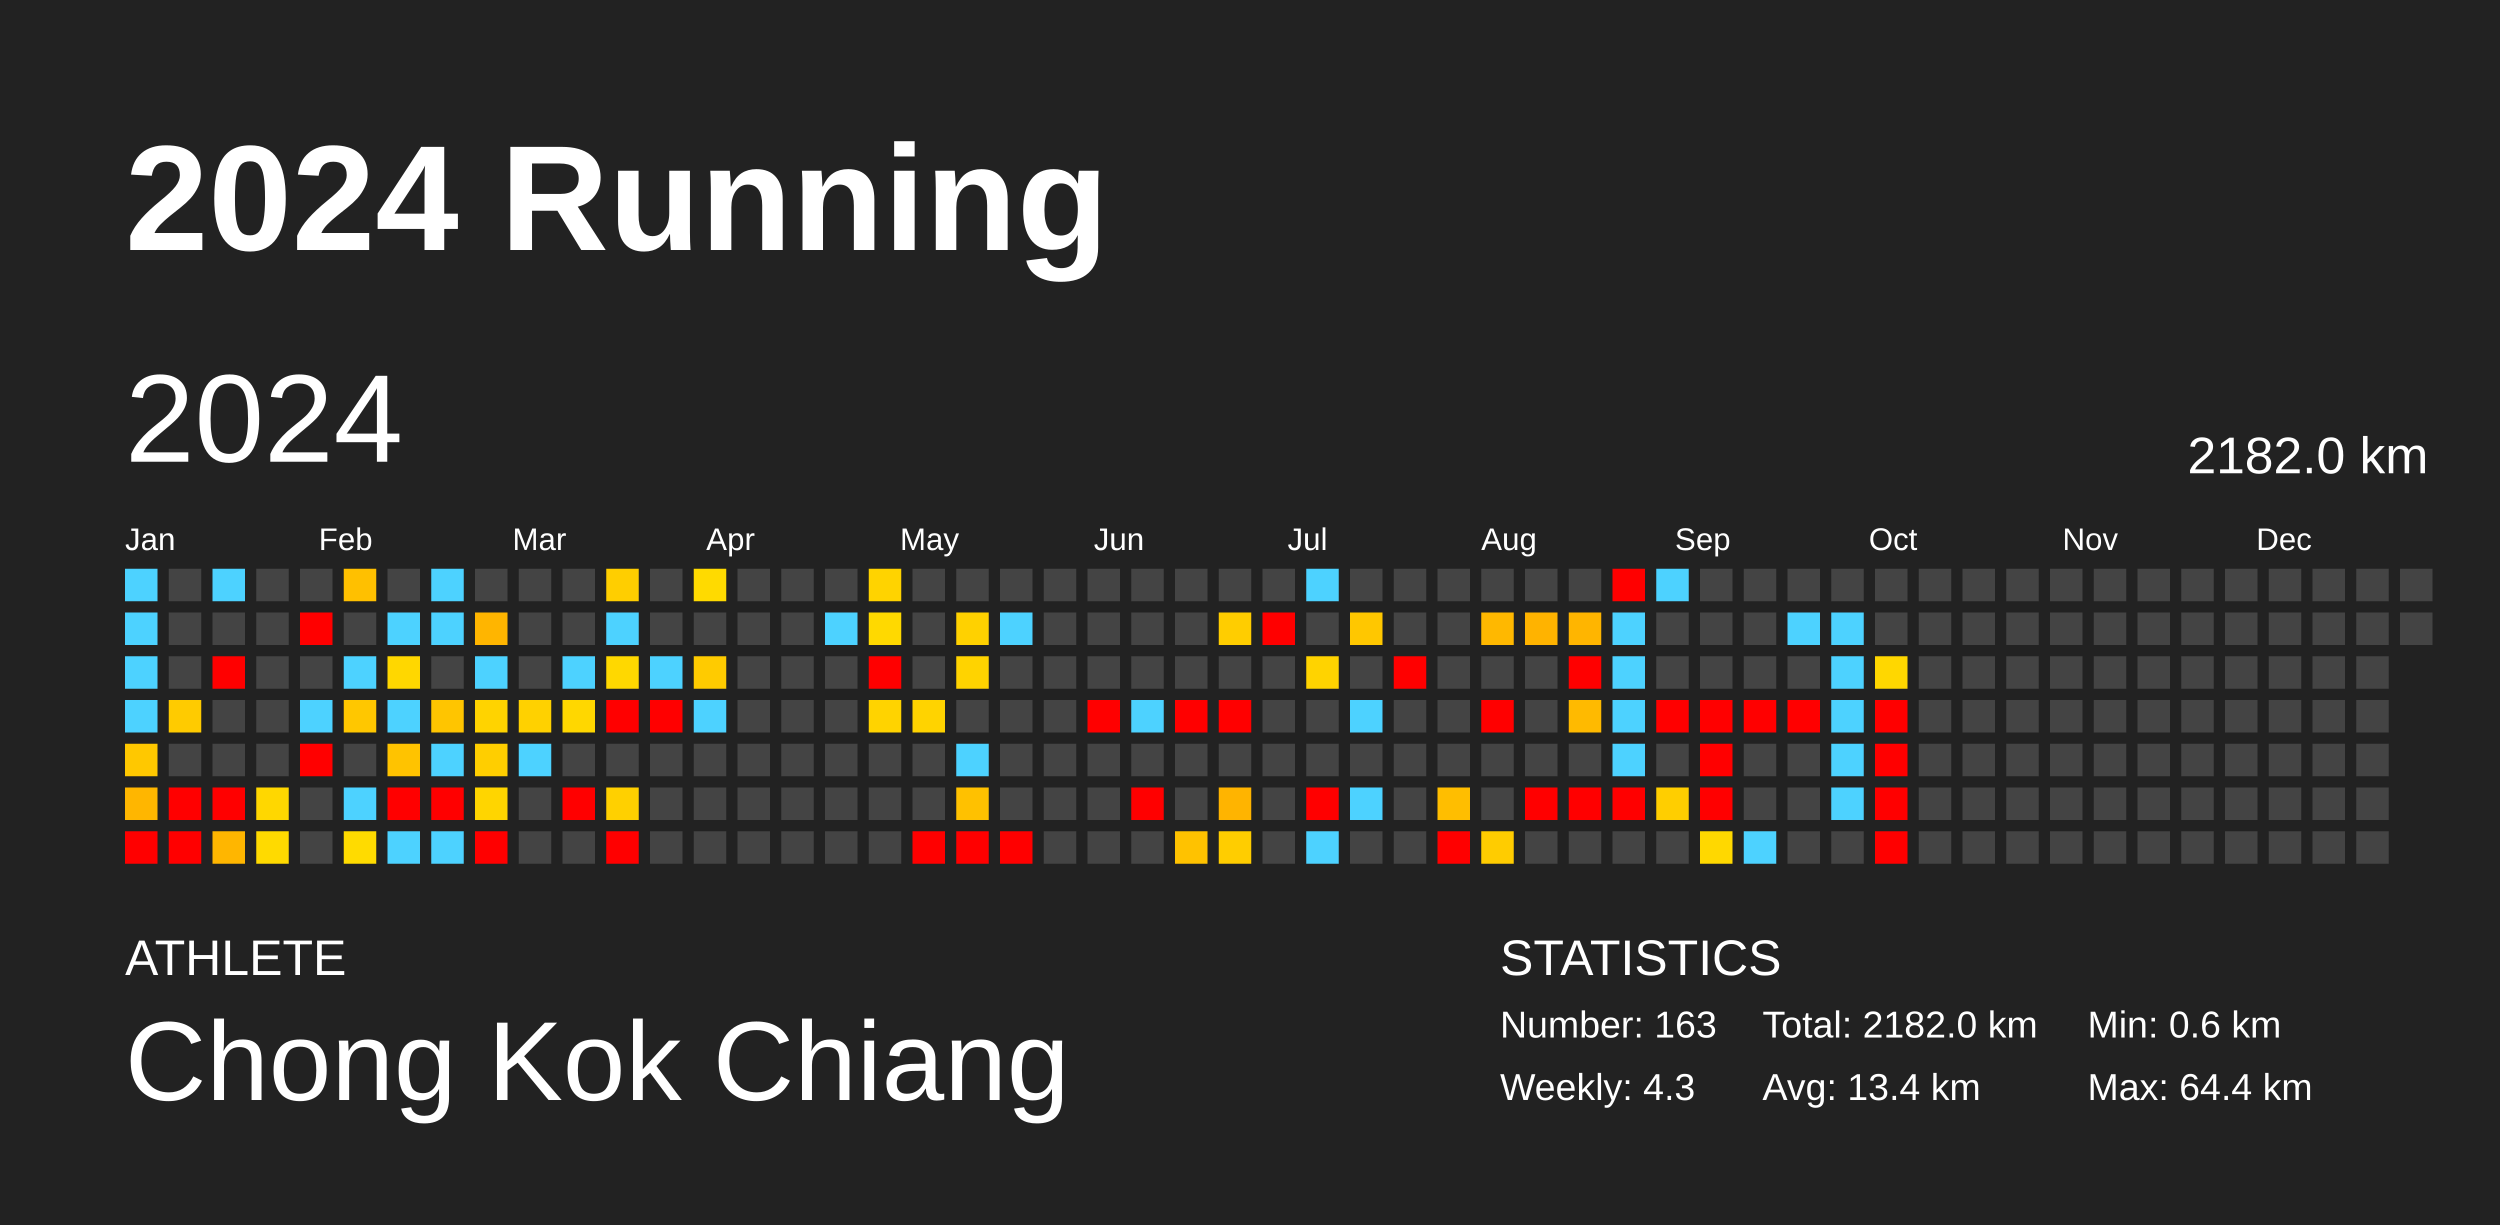
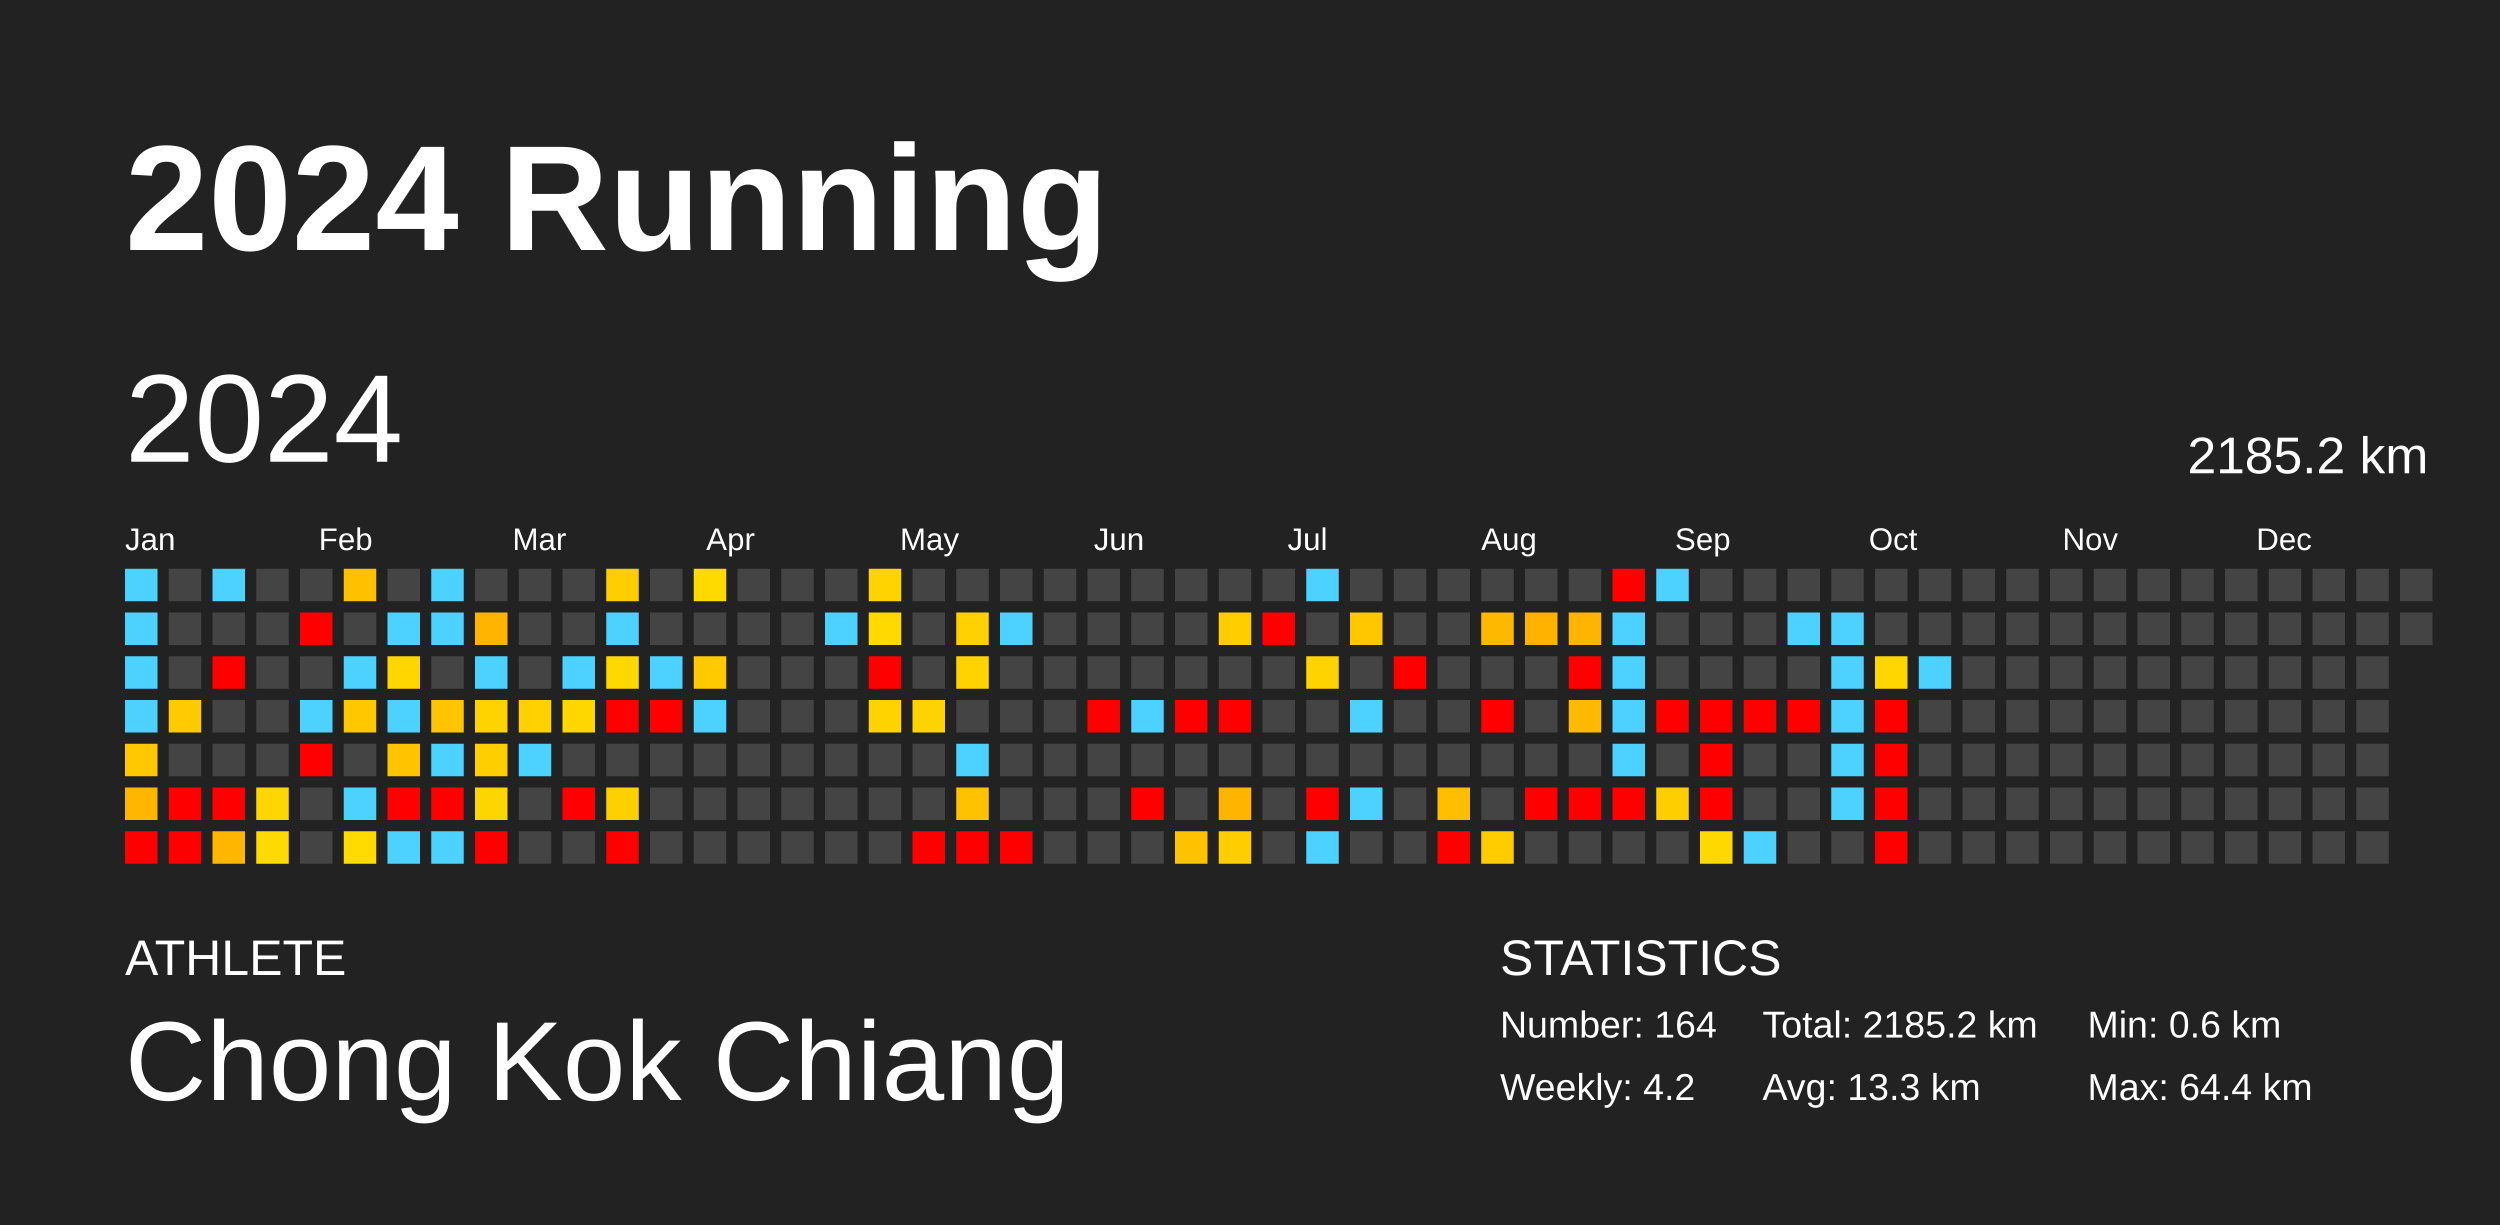
<svg xmlns="http://www.w3.org/2000/svg" baseProfile="full" height="98mm" version="1.1" viewBox="0,0,200,98" width="200mm">
  <defs />
  <rect fill="#222222" height="98" width="200" x="0" y="0" />
  <text fill="#FFFFFF" style="font-size:12px; font-family:Arial; font-weight:bold;" x="10" y="20">2024 Running</text>
  <text fill="#FFFFFF" style="font-size:4px; font-family:Arial" x="10" y="78">ATHLETE</text>
  <text fill="#FFFFFF" style="font-size:9px; font-family:Arial" x="10" y="88">Chong Kok Chiang</text>
  <text fill="#FFFFFF" style="font-size:4px; font-family:Arial" x="120" y="78">STATISTICS</text>
-   <text fill="#FFFFFF" style="font-size:3px; font-family:Arial" x="120" y="83">Number: 163</text>
-   <text fill="#FFFFFF" style="font-size:3px; font-family:Arial" x="120" y="88">Weekly: 4.3</text>
-   <text fill="#FFFFFF" style="font-size:3px; font-family:Arial" x="141" y="83">Total: 2182.0 km</text>
-   <text fill="#FFFFFF" style="font-size:3px; font-family:Arial" x="141" y="88">Avg: 13.4 km</text>
+   <text fill="#FFFFFF" style="font-size:3px; font-family:Arial" x="120" y="83">Number: 164</text>
+   <text fill="#FFFFFF" style="font-size:3px; font-family:Arial" x="120" y="88">Weekly: 4.2</text>
+   <text fill="#FFFFFF" style="font-size:3px; font-family:Arial" x="141" y="83">Total: 2185.2 km</text>
+   <text fill="#FFFFFF" style="font-size:3px; font-family:Arial" x="141" y="88">Avg: 13.3 km</text>
  <text fill="#FFFFFF" style="font-size:3px; font-family:Arial" x="167" y="83">Min: 0.6 km</text>
  <text fill="#FFFFFF" style="font-size:3px; font-family:Arial" x="167" y="88">Max: 64.4 km</text>
  <text dominant-baseline="hanging" fill="#FFFFFF" style="font-size:10.0px; font-family:Arial;" x="10" y="30">2024</text>
-   <text dominant-baseline="hanging" fill="#FFFFFF" style="font-size:4.125px; font-family:Arial;" x="175" y="35">2182.0 km</text>
+   <text dominant-baseline="hanging" fill="#FFFFFF" style="font-size:4.125px; font-family:Arial;" x="175" y="35">2185.2 km</text>
  <text fill="#FFFFFF" style="font-size:2.5px; font-family:Arial" x="10.0" y="44">Jan</text>
  <text fill="#FFFFFF" style="font-size:2.5px; font-family:Arial" x="25.5" y="44">Feb</text>
  <text fill="#FFFFFF" style="font-size:2.5px; font-family:Arial" x="41.0" y="44">Mar</text>
  <text fill="#FFFFFF" style="font-size:2.5px; font-family:Arial" x="56.5" y="44">Apr</text>
  <text fill="#FFFFFF" style="font-size:2.5px; font-family:Arial" x="72.0" y="44">May</text>
  <text fill="#FFFFFF" style="font-size:2.5px; font-family:Arial" x="87.5" y="44">Jun</text>
  <text fill="#FFFFFF" style="font-size:2.5px; font-family:Arial" x="103.0" y="44">Jul</text>
  <text fill="#FFFFFF" style="font-size:2.5px; font-family:Arial" x="118.5" y="44">Aug</text>
  <text fill="#FFFFFF" style="font-size:2.5px; font-family:Arial" x="134.0" y="44">Sep</text>
  <text fill="#FFFFFF" style="font-size:2.5px; font-family:Arial" x="149.5" y="44">Oct</text>
  <text fill="#FFFFFF" style="font-size:2.5px; font-family:Arial" x="165.0" y="44">Nov</text>
  <text fill="#FFFFFF" style="font-size:2.5px; font-family:Arial" x="180.5" y="44">Dec</text>
  <rect fill="#4dd2ff" height="2.6" width="2.6" x="10.0" y="45.5" />
  <rect fill="#4dd2ff" height="2.6" width="2.6" x="10.0" y="49.0" />
  <rect fill="#4dd2ff" height="2.6" width="2.6" x="10.0" y="52.5" />
  <rect fill="#4dd2ff" height="2.6" width="2.6" x="10.0" y="56.0" />
  <rect fill="#ffc800" height="2.6" width="2.6" x="10.0" y="59.5" />
  <rect fill="#ffb600" height="2.6" width="2.6" x="10.0" y="63.0" />
  <rect fill="red" height="2.6" width="2.6" x="10.0" y="66.5" />
  <rect fill="#444444" height="2.6" width="2.6" x="13.5" y="45.5" />
  <rect fill="#444444" height="2.6" width="2.6" x="13.5" y="49.0" />
  <rect fill="#444444" height="2.6" width="2.6" x="13.5" y="52.5" />
  <rect fill="#ffcb00" height="2.6" width="2.6" x="13.5" y="56.0" />
  <rect fill="#444444" height="2.6" width="2.6" x="13.5" y="59.5" />
  <rect fill="red" height="2.6" width="2.6" x="13.5" y="63.0" />
  <rect fill="red" height="2.6" width="2.6" x="13.5" y="66.5" />
  <rect fill="#4dd2ff" height="2.6" width="2.6" x="17.0" y="45.5" />
  <rect fill="#444444" height="2.6" width="2.6" x="17.0" y="49.0" />
  <rect fill="red" height="2.6" width="2.6" x="17.0" y="52.5" />
  <rect fill="#444444" height="2.6" width="2.6" x="17.0" y="56.0" />
  <rect fill="#444444" height="2.6" width="2.6" x="17.0" y="59.5" />
  <rect fill="red" height="2.6" width="2.6" x="17.0" y="63.0" />
  <rect fill="#ffb600" height="2.6" width="2.6" x="17.0" y="66.5" />
  <rect fill="#444444" height="2.6" width="2.6" x="20.5" y="45.5" />
  <rect fill="#444444" height="2.6" width="2.6" x="20.5" y="49.0" />
  <rect fill="#444444" height="2.6" width="2.6" x="20.5" y="52.5" />
  <rect fill="#444444" height="2.6" width="2.6" x="20.5" y="56.0" />
  <rect fill="#444444" height="2.6" width="2.6" x="20.5" y="59.5" />
  <rect fill="#ffd700" height="2.6" width="2.6" x="20.5" y="63.0" />
  <rect fill="#ffda00" height="2.6" width="2.6" x="20.5" y="66.5" />
  <rect fill="#444444" height="2.6" width="2.6" x="24.0" y="45.5" />
  <rect fill="red" height="2.6" width="2.6" x="24.0" y="49.0" />
  <rect fill="#444444" height="2.6" width="2.6" x="24.0" y="52.5" />
  <rect fill="#4dd2ff" height="2.6" width="2.6" x="24.0" y="56.0" />
  <rect fill="red" height="2.6" width="2.6" x="24.0" y="59.5" />
  <rect fill="#444444" height="2.6" width="2.6" x="24.0" y="63.0" />
  <rect fill="#444444" height="2.6" width="2.6" x="24.0" y="66.5" />
  <rect fill="#ffc000" height="2.6" width="2.6" x="27.5" y="45.5" />
  <rect fill="#444444" height="2.6" width="2.6" x="27.5" y="49.0" />
  <rect fill="#4dd2ff" height="2.6" width="2.6" x="27.5" y="52.5" />
  <rect fill="#ffc700" height="2.6" width="2.6" x="27.5" y="56.0" />
  <rect fill="#444444" height="2.6" width="2.6" x="27.5" y="59.5" />
  <rect fill="#4dd2ff" height="2.6" width="2.6" x="27.5" y="63.0" />
  <rect fill="#ffdb00" height="2.6" width="2.6" x="27.5" y="66.5" />
  <rect fill="#444444" height="2.6" width="2.6" x="31.0" y="45.5" />
  <rect fill="#4dd2ff" height="2.6" width="2.6" x="31.0" y="49.0" />
  <rect fill="#ffd700" height="2.6" width="2.6" x="31.0" y="52.5" />
  <rect fill="#4dd2ff" height="2.6" width="2.6" x="31.0" y="56.0" />
  <rect fill="#ffc300" height="2.6" width="2.6" x="31.0" y="59.5" />
  <rect fill="red" height="2.6" width="2.6" x="31.0" y="63.0" />
  <rect fill="#4dd2ff" height="2.6" width="2.6" x="31.0" y="66.5" />
  <rect fill="#4dd2ff" height="2.6" width="2.6" x="34.5" y="45.5" />
  <rect fill="#4dd2ff" height="2.6" width="2.6" x="34.5" y="49.0" />
  <rect fill="#444444" height="2.6" width="2.6" x="34.5" y="52.5" />
  <rect fill="#ffc500" height="2.6" width="2.6" x="34.5" y="56.0" />
  <rect fill="#4dd2ff" height="2.6" width="2.6" x="34.5" y="59.5" />
  <rect fill="red" height="2.6" width="2.6" x="34.5" y="63.0" />
  <rect fill="#4dd2ff" height="2.6" width="2.6" x="34.5" y="66.5" />
  <rect fill="#444444" height="2.6" width="2.6" x="38.0" y="45.5" />
  <rect fill="#ffb500" height="2.6" width="2.6" x="38.0" y="49.0" />
  <rect fill="#4dd2ff" height="2.6" width="2.6" x="38.0" y="52.5" />
  <rect fill="#ffd300" height="2.6" width="2.6" x="38.0" y="56.0" />
  <rect fill="#ffce00" height="2.6" width="2.6" x="38.0" y="59.5" />
  <rect fill="#ffd500" height="2.6" width="2.6" x="38.0" y="63.0" />
  <rect fill="red" height="2.6" width="2.6" x="38.0" y="66.5" />
  <rect fill="#444444" height="2.6" width="2.6" x="41.5" y="45.5" />
  <rect fill="#444444" height="2.6" width="2.6" x="41.5" y="49.0" />
  <rect fill="#444444" height="2.6" width="2.6" x="41.5" y="52.5" />
  <rect fill="#ffd100" height="2.6" width="2.6" x="41.5" y="56.0" />
  <rect fill="#4dd2ff" height="2.6" width="2.6" x="41.5" y="59.5" />
  <rect fill="#444444" height="2.6" width="2.6" x="41.5" y="63.0" />
  <rect fill="#444444" height="2.6" width="2.6" x="41.5" y="66.5" />
  <rect fill="#444444" height="2.6" width="2.6" x="45.0" y="45.5" />
  <rect fill="#444444" height="2.6" width="2.6" x="45.0" y="49.0" />
  <rect fill="#4dd2ff" height="2.6" width="2.6" x="45.0" y="52.5" />
  <rect fill="#ffd700" height="2.6" width="2.6" x="45.0" y="56.0" />
  <rect fill="#444444" height="2.6" width="2.6" x="45.0" y="59.5" />
  <rect fill="red" height="2.6" width="2.6" x="45.0" y="63.0" />
  <rect fill="#444444" height="2.6" width="2.6" x="45.0" y="66.5" />
  <rect fill="#ffce00" height="2.6" width="2.6" x="48.5" y="45.5" />
  <rect fill="#4dd2ff" height="2.6" width="2.6" x="48.5" y="49.0" />
  <rect fill="#ffd800" height="2.6" width="2.6" x="48.5" y="52.5" />
  <rect fill="red" height="2.6" width="2.6" x="48.5" y="56.0" />
  <rect fill="#444444" height="2.6" width="2.6" x="48.5" y="59.5" />
  <rect fill="#ffd000" height="2.6" width="2.6" x="48.5" y="63.0" />
  <rect fill="red" height="2.6" width="2.6" x="48.5" y="66.5" />
  <rect fill="#444444" height="2.6" width="2.6" x="52.0" y="45.5" />
  <rect fill="#444444" height="2.6" width="2.6" x="52.0" y="49.0" />
  <rect fill="#4dd2ff" height="2.6" width="2.6" x="52.0" y="52.5" />
  <rect fill="red" height="2.6" width="2.6" x="52.0" y="56.0" />
  <rect fill="#444444" height="2.6" width="2.6" x="52.0" y="59.5" />
  <rect fill="#444444" height="2.6" width="2.6" x="52.0" y="63.0" />
  <rect fill="#444444" height="2.6" width="2.6" x="52.0" y="66.5" />
  <rect fill="#ffda00" height="2.6" width="2.6" x="55.5" y="45.5" />
  <rect fill="#444444" height="2.6" width="2.6" x="55.5" y="49.0" />
  <rect fill="#ffcb00" height="2.6" width="2.6" x="55.5" y="52.5" />
  <rect fill="#4dd2ff" height="2.6" width="2.6" x="55.5" y="56.0" />
  <rect fill="#444444" height="2.6" width="2.6" x="55.5" y="59.5" />
  <rect fill="#444444" height="2.6" width="2.6" x="55.5" y="63.0" />
  <rect fill="#444444" height="2.6" width="2.6" x="55.5" y="66.5" />
  <rect fill="#444444" height="2.6" width="2.6" x="59.0" y="45.5" />
  <rect fill="#444444" height="2.6" width="2.6" x="59.0" y="49.0" />
  <rect fill="#444444" height="2.6" width="2.6" x="59.0" y="52.5" />
  <rect fill="#444444" height="2.6" width="2.6" x="59.0" y="56.0" />
  <rect fill="#444444" height="2.6" width="2.6" x="59.0" y="59.5" />
  <rect fill="#444444" height="2.6" width="2.6" x="59.0" y="63.0" />
  <rect fill="#444444" height="2.6" width="2.6" x="59.0" y="66.5" />
  <rect fill="#444444" height="2.6" width="2.6" x="62.5" y="45.5" />
  <rect fill="#444444" height="2.6" width="2.6" x="62.5" y="49.0" />
  <rect fill="#444444" height="2.6" width="2.6" x="62.5" y="52.5" />
  <rect fill="#444444" height="2.6" width="2.6" x="62.5" y="56.0" />
  <rect fill="#444444" height="2.6" width="2.6" x="62.5" y="59.5" />
  <rect fill="#444444" height="2.6" width="2.6" x="62.5" y="63.0" />
  <rect fill="#444444" height="2.6" width="2.6" x="62.5" y="66.5" />
  <rect fill="#444444" height="2.6" width="2.6" x="66.0" y="45.5" />
  <rect fill="#4dd2ff" height="2.6" width="2.6" x="66.0" y="49.0" />
  <rect fill="#444444" height="2.6" width="2.6" x="66.0" y="52.5" />
  <rect fill="#444444" height="2.6" width="2.6" x="66.0" y="56.0" />
  <rect fill="#444444" height="2.6" width="2.6" x="66.0" y="59.5" />
  <rect fill="#444444" height="2.6" width="2.6" x="66.0" y="63.0" />
  <rect fill="#444444" height="2.6" width="2.6" x="66.0" y="66.5" />
  <rect fill="#ffd300" height="2.6" width="2.6" x="69.5" y="45.5" />
  <rect fill="#ffd900" height="2.6" width="2.6" x="69.5" y="49.0" />
  <rect fill="red" height="2.6" width="2.6" x="69.5" y="52.5" />
  <rect fill="#ffd300" height="2.6" width="2.6" x="69.5" y="56.0" />
  <rect fill="#444444" height="2.6" width="2.6" x="69.5" y="59.5" />
  <rect fill="#444444" height="2.6" width="2.6" x="69.5" y="63.0" />
  <rect fill="#444444" height="2.6" width="2.6" x="69.5" y="66.5" />
  <rect fill="#444444" height="2.6" width="2.6" x="73.0" y="45.5" />
  <rect fill="#444444" height="2.6" width="2.6" x="73.0" y="49.0" />
  <rect fill="#444444" height="2.6" width="2.6" x="73.0" y="52.5" />
  <rect fill="#ffd300" height="2.6" width="2.6" x="73.0" y="56.0" />
  <rect fill="#444444" height="2.6" width="2.6" x="73.0" y="59.5" />
  <rect fill="#444444" height="2.6" width="2.6" x="73.0" y="63.0" />
  <rect fill="red" height="2.6" width="2.6" x="73.0" y="66.5" />
  <rect fill="#444444" height="2.6" width="2.6" x="76.5" y="45.5" />
  <rect fill="#ffd100" height="2.6" width="2.6" x="76.5" y="49.0" />
  <rect fill="#ffd300" height="2.6" width="2.6" x="76.5" y="52.5" />
  <rect fill="#444444" height="2.6" width="2.6" x="76.5" y="56.0" />
  <rect fill="#4dd2ff" height="2.6" width="2.6" x="76.5" y="59.5" />
  <rect fill="#ffc100" height="2.6" width="2.6" x="76.5" y="63.0" />
  <rect fill="red" height="2.6" width="2.6" x="76.5" y="66.5" />
  <rect fill="#444444" height="2.6" width="2.6" x="80.0" y="45.5" />
  <rect fill="#4dd2ff" height="2.6" width="2.6" x="80.0" y="49.0" />
  <rect fill="#444444" height="2.6" width="2.6" x="80.0" y="52.5" />
  <rect fill="#444444" height="2.6" width="2.6" x="80.0" y="56.0" />
  <rect fill="#444444" height="2.6" width="2.6" x="80.0" y="59.5" />
  <rect fill="#444444" height="2.6" width="2.6" x="80.0" y="63.0" />
  <rect fill="red" height="2.6" width="2.6" x="80.0" y="66.5" />
  <rect fill="#444444" height="2.6" width="2.6" x="83.5" y="45.5" />
  <rect fill="#444444" height="2.6" width="2.6" x="83.5" y="49.0" />
  <rect fill="#444444" height="2.6" width="2.6" x="83.5" y="52.5" />
  <rect fill="#444444" height="2.6" width="2.6" x="83.5" y="56.0" />
  <rect fill="#444444" height="2.6" width="2.6" x="83.5" y="59.5" />
  <rect fill="#444444" height="2.6" width="2.6" x="83.5" y="63.0" />
  <rect fill="#444444" height="2.6" width="2.6" x="83.5" y="66.5" />
  <rect fill="#444444" height="2.6" width="2.6" x="87.0" y="45.5" />
  <rect fill="#444444" height="2.6" width="2.6" x="87.0" y="49.0" />
  <rect fill="#444444" height="2.6" width="2.6" x="87.0" y="52.5" />
  <rect fill="red" height="2.6" width="2.6" x="87.0" y="56.0" />
  <rect fill="#444444" height="2.6" width="2.6" x="87.0" y="59.5" />
  <rect fill="#444444" height="2.6" width="2.6" x="87.0" y="63.0" />
  <rect fill="#444444" height="2.6" width="2.6" x="87.0" y="66.5" />
  <rect fill="#444444" height="2.6" width="2.6" x="90.5" y="45.5" />
  <rect fill="#444444" height="2.6" width="2.6" x="90.5" y="49.0" />
  <rect fill="#444444" height="2.6" width="2.6" x="90.5" y="52.5" />
  <rect fill="#4dd2ff" height="2.6" width="2.6" x="90.5" y="56.0" />
  <rect fill="#444444" height="2.6" width="2.6" x="90.5" y="59.5" />
  <rect fill="red" height="2.6" width="2.6" x="90.5" y="63.0" />
  <rect fill="#444444" height="2.6" width="2.6" x="90.5" y="66.5" />
  <rect fill="#444444" height="2.6" width="2.6" x="94.0" y="45.5" />
  <rect fill="#444444" height="2.6" width="2.6" x="94.0" y="49.0" />
  <rect fill="#444444" height="2.6" width="2.6" x="94.0" y="52.5" />
  <rect fill="red" height="2.6" width="2.6" x="94.0" y="56.0" />
  <rect fill="#444444" height="2.6" width="2.6" x="94.0" y="59.5" />
  <rect fill="#444444" height="2.6" width="2.6" x="94.0" y="63.0" />
  <rect fill="#ffc200" height="2.6" width="2.6" x="94.0" y="66.5" />
  <rect fill="#444444" height="2.6" width="2.6" x="97.5" y="45.5" />
  <rect fill="#ffcd00" height="2.6" width="2.6" x="97.5" y="49.0" />
  <rect fill="#444444" height="2.6" width="2.6" x="97.5" y="52.5" />
  <rect fill="red" height="2.6" width="2.6" x="97.5" y="56.0" />
  <rect fill="#444444" height="2.6" width="2.6" x="97.5" y="59.5" />
  <rect fill="#ffb400" height="2.6" width="2.6" x="97.5" y="63.0" />
  <rect fill="#ffcd00" height="2.6" width="2.6" x="97.5" y="66.5" />
  <rect fill="#444444" height="2.6" width="2.6" x="101.0" y="45.5" />
  <rect fill="red" height="2.6" width="2.6" x="101.0" y="49.0" />
  <rect fill="#444444" height="2.6" width="2.6" x="101.0" y="52.5" />
  <rect fill="#444444" height="2.6" width="2.6" x="101.0" y="56.0" />
  <rect fill="#444444" height="2.6" width="2.6" x="101.0" y="59.5" />
  <rect fill="#444444" height="2.6" width="2.6" x="101.0" y="63.0" />
  <rect fill="#444444" height="2.6" width="2.6" x="101.0" y="66.5" />
  <rect fill="#4dd2ff" height="2.6" width="2.6" x="104.5" y="45.5" />
  <rect fill="#444444" height="2.6" width="2.6" x="104.5" y="49.0" />
  <rect fill="#ffd300" height="2.6" width="2.6" x="104.5" y="52.5" />
  <rect fill="#444444" height="2.6" width="2.6" x="104.5" y="56.0" />
  <rect fill="#444444" height="2.6" width="2.6" x="104.5" y="59.5" />
  <rect fill="red" height="2.6" width="2.6" x="104.5" y="63.0" />
  <rect fill="#4dd2ff" height="2.6" width="2.6" x="104.5" y="66.5" />
  <rect fill="#444444" height="2.6" width="2.6" x="108.0" y="45.5" />
  <rect fill="#ffc700" height="2.6" width="2.6" x="108.0" y="49.0" />
  <rect fill="#444444" height="2.6" width="2.6" x="108.0" y="52.5" />
  <rect fill="#4dd2ff" height="2.6" width="2.6" x="108.0" y="56.0" />
  <rect fill="#444444" height="2.6" width="2.6" x="108.0" y="59.5" />
  <rect fill="#4dd2ff" height="2.6" width="2.6" x="108.0" y="63.0" />
  <rect fill="#444444" height="2.6" width="2.6" x="108.0" y="66.5" />
  <rect fill="#444444" height="2.6" width="2.6" x="111.5" y="45.5" />
  <rect fill="#444444" height="2.6" width="2.6" x="111.5" y="49.0" />
  <rect fill="red" height="2.6" width="2.6" x="111.5" y="52.5" />
  <rect fill="#444444" height="2.6" width="2.6" x="111.5" y="56.0" />
  <rect fill="#444444" height="2.6" width="2.6" x="111.5" y="59.5" />
  <rect fill="#444444" height="2.6" width="2.6" x="111.5" y="63.0" />
  <rect fill="#444444" height="2.6" width="2.6" x="111.5" y="66.5" />
  <rect fill="#444444" height="2.6" width="2.6" x="115.0" y="45.5" />
  <rect fill="#444444" height="2.6" width="2.6" x="115.0" y="49.0" />
  <rect fill="#444444" height="2.6" width="2.6" x="115.0" y="52.5" />
  <rect fill="#444444" height="2.6" width="2.6" x="115.0" y="56.0" />
  <rect fill="#444444" height="2.6" width="2.6" x="115.0" y="59.5" />
  <rect fill="#ffbe00" height="2.6" width="2.6" x="115.0" y="63.0" />
  <rect fill="red" height="2.6" width="2.6" x="115.0" y="66.5" />
  <rect fill="#444444" height="2.6" width="2.6" x="118.5" y="45.5" />
  <rect fill="#ffb800" height="2.6" width="2.6" x="118.5" y="49.0" />
  <rect fill="#444444" height="2.6" width="2.6" x="118.5" y="52.5" />
  <rect fill="red" height="2.6" width="2.6" x="118.5" y="56.0" />
  <rect fill="#444444" height="2.6" width="2.6" x="118.5" y="59.5" />
  <rect fill="#444444" height="2.6" width="2.6" x="118.5" y="63.0" />
  <rect fill="#ffcc00" height="2.6" width="2.6" x="118.5" y="66.5" />
  <rect fill="#444444" height="2.6" width="2.6" x="122.0" y="45.5" />
  <rect fill="#ffb300" height="2.6" width="2.6" x="122.0" y="49.0" />
  <rect fill="#444444" height="2.6" width="2.6" x="122.0" y="52.5" />
  <rect fill="#444444" height="2.6" width="2.6" x="122.0" y="56.0" />
  <rect fill="#444444" height="2.6" width="2.6" x="122.0" y="59.5" />
  <rect fill="red" height="2.6" width="2.6" x="122.0" y="63.0" />
  <rect fill="#444444" height="2.6" width="2.6" x="122.0" y="66.5" />
  <rect fill="#444444" height="2.6" width="2.6" x="125.5" y="45.5" />
  <rect fill="#ffb500" height="2.6" width="2.6" x="125.5" y="49.0" />
  <rect fill="red" height="2.6" width="2.6" x="125.5" y="52.5" />
  <rect fill="#ffba00" height="2.6" width="2.6" x="125.5" y="56.0" />
  <rect fill="#444444" height="2.6" width="2.6" x="125.5" y="59.5" />
  <rect fill="red" height="2.6" width="2.6" x="125.5" y="63.0" />
  <rect fill="#444444" height="2.6" width="2.6" x="125.5" y="66.5" />
  <rect fill="red" height="2.6" width="2.6" x="129.0" y="45.5" />
  <rect fill="#4dd2ff" height="2.6" width="2.6" x="129.0" y="49.0" />
  <rect fill="#4dd2ff" height="2.6" width="2.6" x="129.0" y="52.5" />
  <rect fill="#4dd2ff" height="2.6" width="2.6" x="129.0" y="56.0" />
  <rect fill="#4dd2ff" height="2.6" width="2.6" x="129.0" y="59.5" />
  <rect fill="red" height="2.6" width="2.6" x="129.0" y="63.0" />
  <rect fill="#444444" height="2.6" width="2.6" x="129.0" y="66.5" />
  <rect fill="#4dd2ff" height="2.6" width="2.6" x="132.5" y="45.5" />
  <rect fill="#444444" height="2.6" width="2.6" x="132.5" y="49.0" />
  <rect fill="#444444" height="2.6" width="2.6" x="132.5" y="52.5" />
  <rect fill="red" height="2.6" width="2.6" x="132.5" y="56.0" />
  <rect fill="#444444" height="2.6" width="2.6" x="132.5" y="59.5" />
  <rect fill="#ffce00" height="2.6" width="2.6" x="132.5" y="63.0" />
  <rect fill="#444444" height="2.6" width="2.6" x="132.5" y="66.5" />
  <rect fill="#444444" height="2.6" width="2.6" x="136.0" y="45.5" />
  <rect fill="#444444" height="2.6" width="2.6" x="136.0" y="49.0" />
  <rect fill="#444444" height="2.6" width="2.6" x="136.0" y="52.5" />
  <rect fill="red" height="2.6" width="2.6" x="136.0" y="56.0" />
  <rect fill="red" height="2.6" width="2.6" x="136.0" y="59.5" />
  <rect fill="red" height="2.6" width="2.6" x="136.0" y="63.0" />
  <rect fill="#ffd800" height="2.6" width="2.6" x="136.0" y="66.5" />
  <rect fill="#444444" height="2.6" width="2.6" x="139.5" y="45.5" />
  <rect fill="#444444" height="2.6" width="2.6" x="139.5" y="49.0" />
  <rect fill="#444444" height="2.6" width="2.6" x="139.5" y="52.5" />
  <rect fill="red" height="2.6" width="2.6" x="139.5" y="56.0" />
  <rect fill="#444444" height="2.6" width="2.6" x="139.5" y="59.5" />
  <rect fill="#444444" height="2.6" width="2.6" x="139.5" y="63.0" />
  <rect fill="#4dd2ff" height="2.6" width="2.6" x="139.5" y="66.5" />
  <rect fill="#444444" height="2.6" width="2.6" x="143.0" y="45.5" />
  <rect fill="#4dd2ff" height="2.6" width="2.6" x="143.0" y="49.0" />
  <rect fill="#444444" height="2.6" width="2.6" x="143.0" y="52.5" />
  <rect fill="red" height="2.6" width="2.6" x="143.0" y="56.0" />
  <rect fill="#444444" height="2.6" width="2.6" x="143.0" y="59.5" />
  <rect fill="#444444" height="2.6" width="2.6" x="143.0" y="63.0" />
  <rect fill="#444444" height="2.6" width="2.6" x="143.0" y="66.5" />
  <rect fill="#444444" height="2.6" width="2.6" x="146.5" y="45.5" />
  <rect fill="#4dd2ff" height="2.6" width="2.6" x="146.5" y="49.0" />
  <rect fill="#4dd2ff" height="2.6" width="2.6" x="146.5" y="52.5" />
  <rect fill="#4dd2ff" height="2.6" width="2.6" x="146.5" y="56.0" />
  <rect fill="#4dd2ff" height="2.6" width="2.6" x="146.5" y="59.5" />
  <rect fill="#4dd2ff" height="2.6" width="2.6" x="146.5" y="63.0" />
  <rect fill="#444444" height="2.6" width="2.6" x="146.5" y="66.5" />
  <rect fill="#444444" height="2.6" width="2.6" x="150.0" y="45.5" />
  <rect fill="#444444" height="2.6" width="2.6" x="150.0" y="49.0" />
  <rect fill="#ffd700" height="2.6" width="2.6" x="150.0" y="52.5" />
  <rect fill="red" height="2.6" width="2.6" x="150.0" y="56.0" />
  <rect fill="red" height="2.6" width="2.6" x="150.0" y="59.5" />
  <rect fill="red" height="2.6" width="2.6" x="150.0" y="63.0" />
  <rect fill="red" height="2.6" width="2.6" x="150.0" y="66.5" />
  <rect fill="#444444" height="2.6" width="2.6" x="153.5" y="45.5" />
  <rect fill="#444444" height="2.6" width="2.6" x="153.5" y="49.0" />
-   <rect fill="#444444" height="2.6" width="2.6" x="153.5" y="52.5" />
+   <rect fill="#4dd2ff" height="2.6" width="2.6" x="153.5" y="52.5" />
  <rect fill="#444444" height="2.6" width="2.6" x="153.5" y="56.0" />
  <rect fill="#444444" height="2.6" width="2.6" x="153.5" y="59.5" />
  <rect fill="#444444" height="2.6" width="2.6" x="153.5" y="63.0" />
  <rect fill="#444444" height="2.6" width="2.6" x="153.5" y="66.5" />
  <rect fill="#444444" height="2.6" width="2.6" x="157.0" y="45.5" />
  <rect fill="#444444" height="2.6" width="2.6" x="157.0" y="49.0" />
  <rect fill="#444444" height="2.6" width="2.6" x="157.0" y="52.5" />
  <rect fill="#444444" height="2.6" width="2.6" x="157.0" y="56.0" />
  <rect fill="#444444" height="2.6" width="2.6" x="157.0" y="59.5" />
  <rect fill="#444444" height="2.6" width="2.6" x="157.0" y="63.0" />
  <rect fill="#444444" height="2.6" width="2.6" x="157.0" y="66.5" />
  <rect fill="#444444" height="2.6" width="2.6" x="160.5" y="45.5" />
  <rect fill="#444444" height="2.6" width="2.6" x="160.5" y="49.0" />
  <rect fill="#444444" height="2.6" width="2.6" x="160.5" y="52.5" />
  <rect fill="#444444" height="2.6" width="2.6" x="160.5" y="56.0" />
  <rect fill="#444444" height="2.6" width="2.6" x="160.5" y="59.5" />
  <rect fill="#444444" height="2.6" width="2.6" x="160.5" y="63.0" />
  <rect fill="#444444" height="2.6" width="2.6" x="160.5" y="66.5" />
  <rect fill="#444444" height="2.6" width="2.6" x="164.0" y="45.5" />
  <rect fill="#444444" height="2.6" width="2.6" x="164.0" y="49.0" />
  <rect fill="#444444" height="2.6" width="2.6" x="164.0" y="52.5" />
  <rect fill="#444444" height="2.6" width="2.6" x="164.0" y="56.0" />
  <rect fill="#444444" height="2.6" width="2.6" x="164.0" y="59.5" />
  <rect fill="#444444" height="2.6" width="2.6" x="164.0" y="63.0" />
  <rect fill="#444444" height="2.6" width="2.6" x="164.0" y="66.5" />
  <rect fill="#444444" height="2.6" width="2.6" x="167.5" y="45.5" />
  <rect fill="#444444" height="2.6" width="2.6" x="167.5" y="49.0" />
  <rect fill="#444444" height="2.6" width="2.6" x="167.5" y="52.5" />
  <rect fill="#444444" height="2.6" width="2.6" x="167.5" y="56.0" />
  <rect fill="#444444" height="2.6" width="2.6" x="167.5" y="59.5" />
  <rect fill="#444444" height="2.6" width="2.6" x="167.5" y="63.0" />
  <rect fill="#444444" height="2.6" width="2.6" x="167.5" y="66.5" />
  <rect fill="#444444" height="2.6" width="2.6" x="171.0" y="45.5" />
  <rect fill="#444444" height="2.6" width="2.6" x="171.0" y="49.0" />
  <rect fill="#444444" height="2.6" width="2.6" x="171.0" y="52.5" />
  <rect fill="#444444" height="2.6" width="2.6" x="171.0" y="56.0" />
  <rect fill="#444444" height="2.6" width="2.6" x="171.0" y="59.5" />
  <rect fill="#444444" height="2.6" width="2.6" x="171.0" y="63.0" />
  <rect fill="#444444" height="2.6" width="2.6" x="171.0" y="66.5" />
  <rect fill="#444444" height="2.6" width="2.6" x="174.5" y="45.5" />
  <rect fill="#444444" height="2.6" width="2.6" x="174.5" y="49.0" />
  <rect fill="#444444" height="2.6" width="2.6" x="174.5" y="52.5" />
  <rect fill="#444444" height="2.6" width="2.6" x="174.5" y="56.0" />
  <rect fill="#444444" height="2.6" width="2.6" x="174.5" y="59.5" />
  <rect fill="#444444" height="2.6" width="2.6" x="174.5" y="63.0" />
  <rect fill="#444444" height="2.6" width="2.6" x="174.5" y="66.5" />
  <rect fill="#444444" height="2.6" width="2.6" x="178.0" y="45.5" />
  <rect fill="#444444" height="2.6" width="2.6" x="178.0" y="49.0" />
  <rect fill="#444444" height="2.6" width="2.6" x="178.0" y="52.5" />
  <rect fill="#444444" height="2.6" width="2.6" x="178.0" y="56.0" />
  <rect fill="#444444" height="2.6" width="2.6" x="178.0" y="59.5" />
  <rect fill="#444444" height="2.6" width="2.6" x="178.0" y="63.0" />
  <rect fill="#444444" height="2.6" width="2.6" x="178.0" y="66.5" />
  <rect fill="#444444" height="2.6" width="2.6" x="181.5" y="45.5" />
  <rect fill="#444444" height="2.6" width="2.6" x="181.5" y="49.0" />
  <rect fill="#444444" height="2.6" width="2.6" x="181.5" y="52.5" />
  <rect fill="#444444" height="2.6" width="2.6" x="181.5" y="56.0" />
  <rect fill="#444444" height="2.6" width="2.6" x="181.5" y="59.5" />
  <rect fill="#444444" height="2.6" width="2.6" x="181.5" y="63.0" />
  <rect fill="#444444" height="2.6" width="2.6" x="181.5" y="66.5" />
  <rect fill="#444444" height="2.6" width="2.6" x="185.0" y="45.5" />
  <rect fill="#444444" height="2.6" width="2.6" x="185.0" y="49.0" />
  <rect fill="#444444" height="2.6" width="2.6" x="185.0" y="52.5" />
  <rect fill="#444444" height="2.6" width="2.6" x="185.0" y="56.0" />
  <rect fill="#444444" height="2.6" width="2.6" x="185.0" y="59.5" />
  <rect fill="#444444" height="2.6" width="2.6" x="185.0" y="63.0" />
  <rect fill="#444444" height="2.6" width="2.6" x="185.0" y="66.5" />
  <rect fill="#444444" height="2.6" width="2.6" x="188.5" y="45.5" />
  <rect fill="#444444" height="2.6" width="2.6" x="188.5" y="49.0" />
  <rect fill="#444444" height="2.6" width="2.6" x="188.5" y="52.5" />
  <rect fill="#444444" height="2.6" width="2.6" x="188.5" y="56.0" />
  <rect fill="#444444" height="2.6" width="2.6" x="188.5" y="59.5" />
  <rect fill="#444444" height="2.6" width="2.6" x="188.5" y="63.0" />
  <rect fill="#444444" height="2.6" width="2.6" x="188.5" y="66.5" />
  <rect fill="#444444" height="2.6" width="2.6" x="192.0" y="45.5" />
  <rect fill="#444444" height="2.6" width="2.6" x="192.0" y="49.0" />
</svg>
